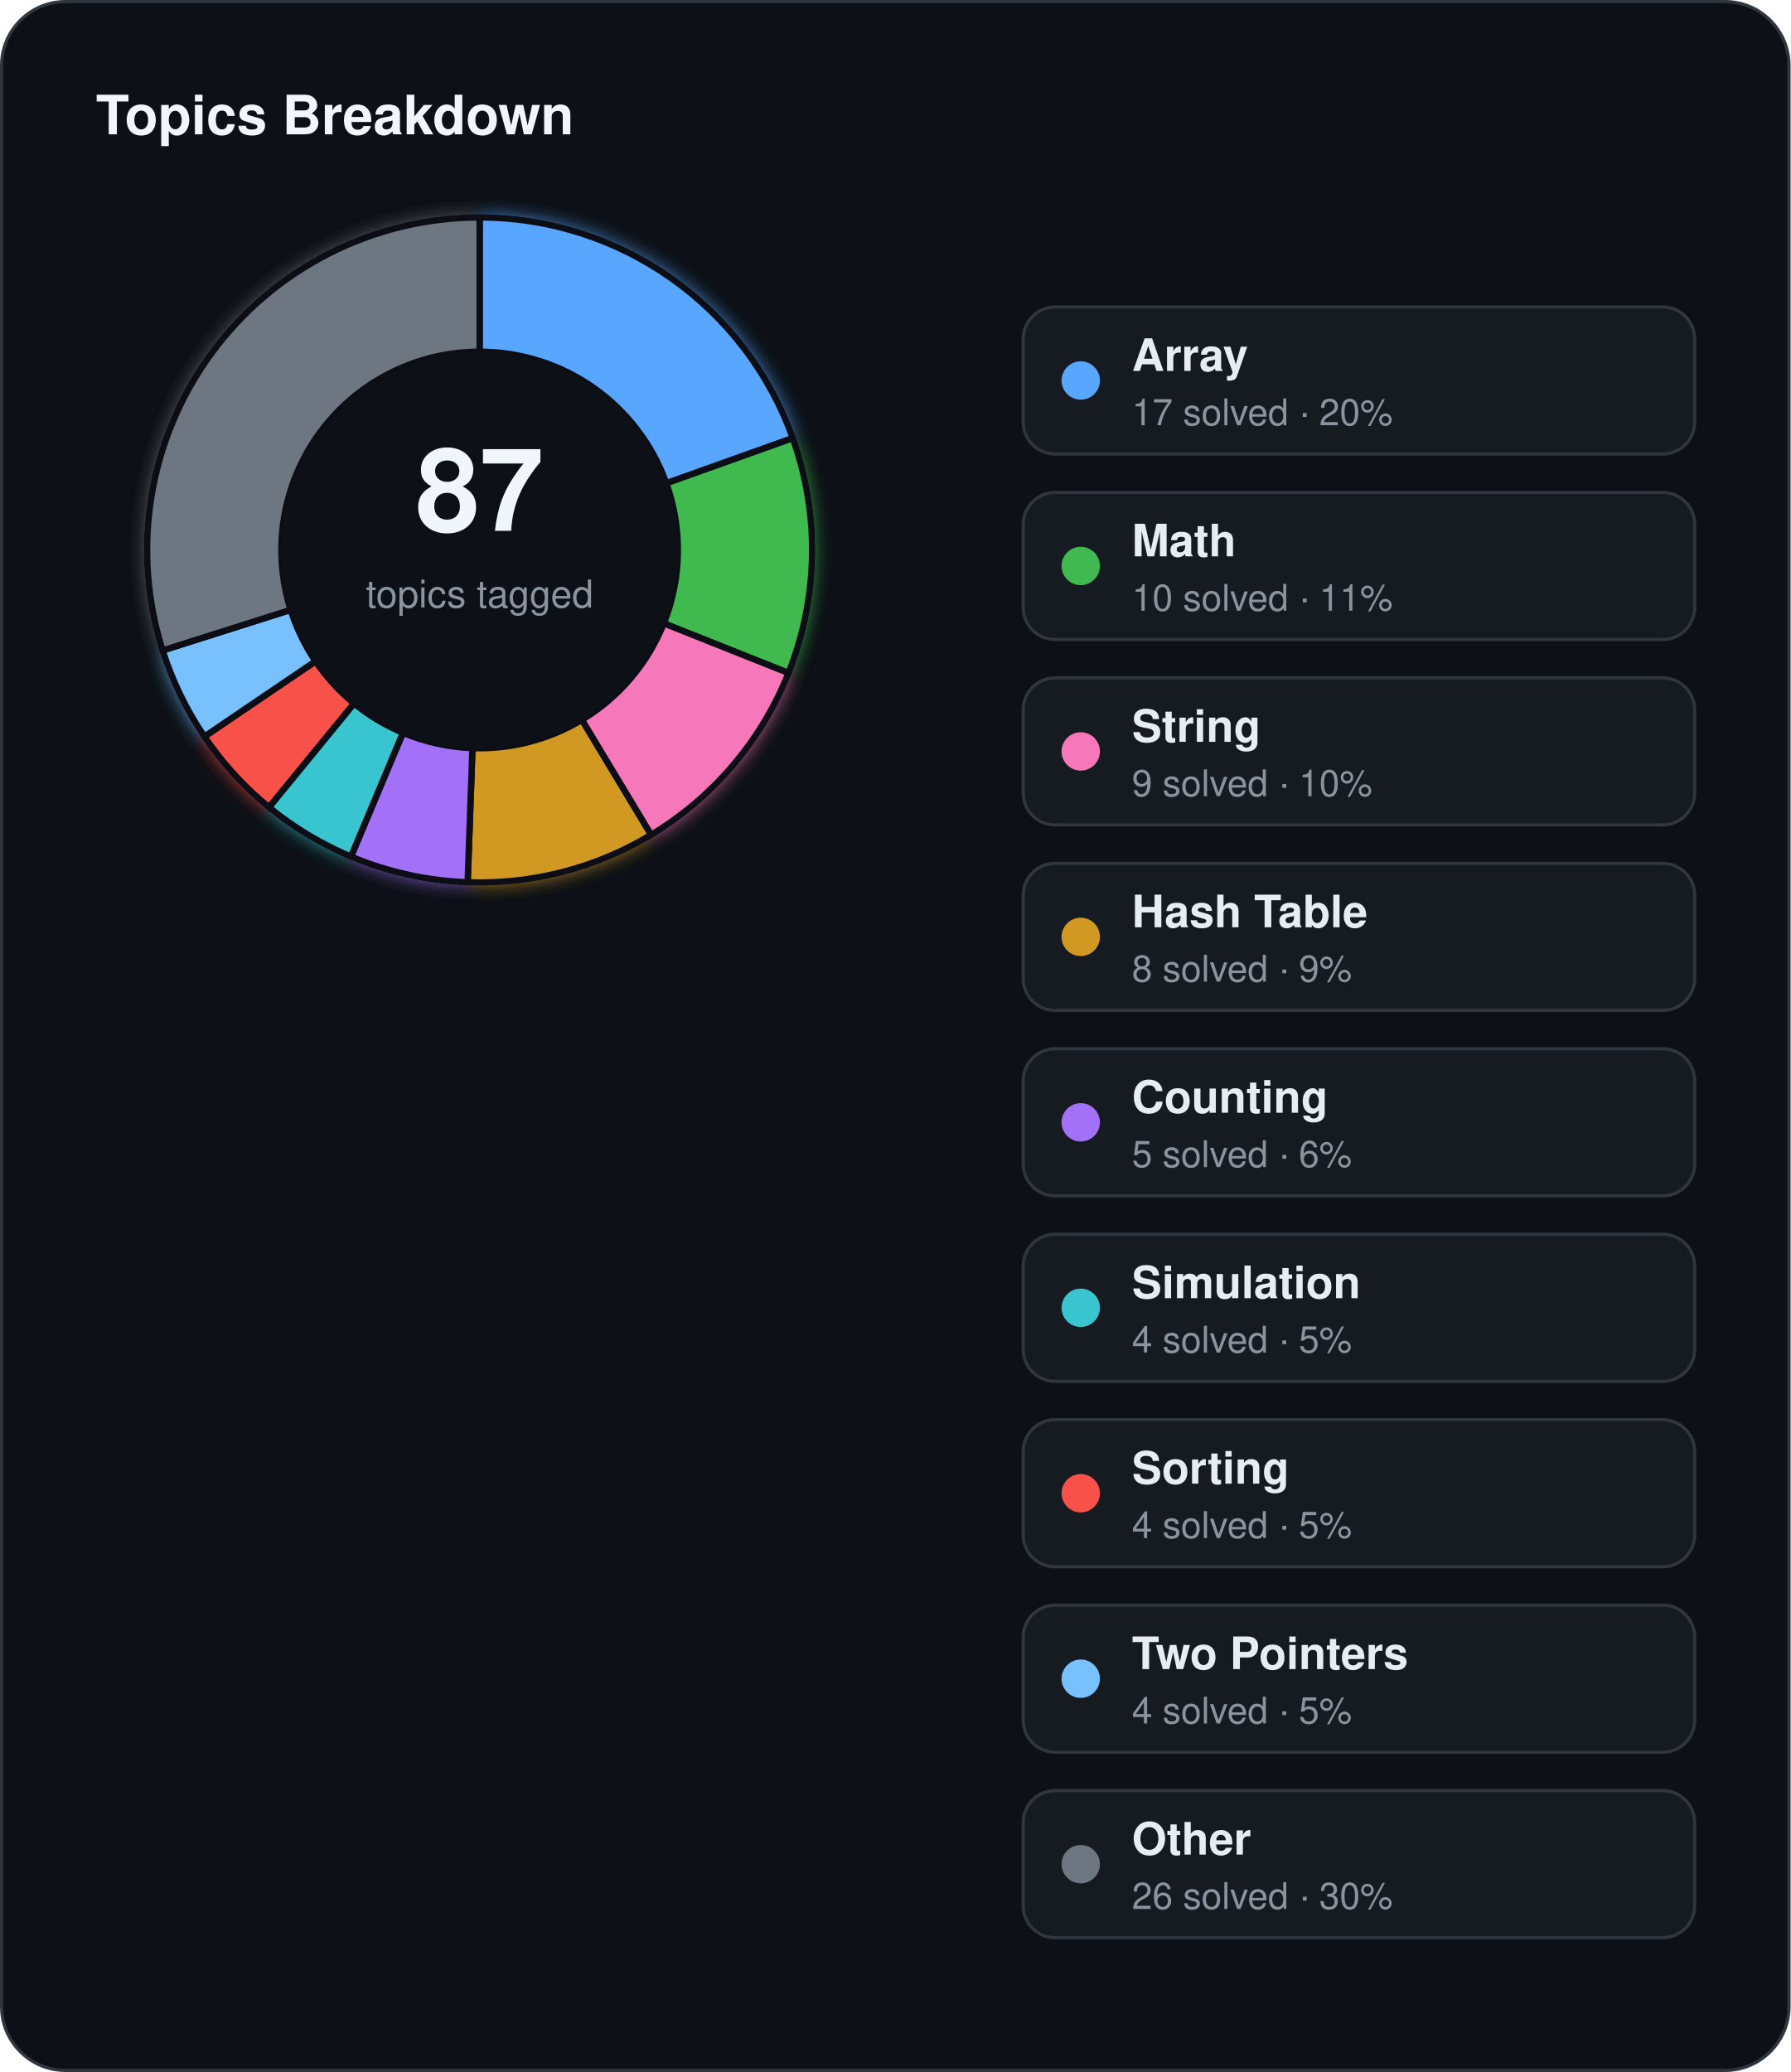
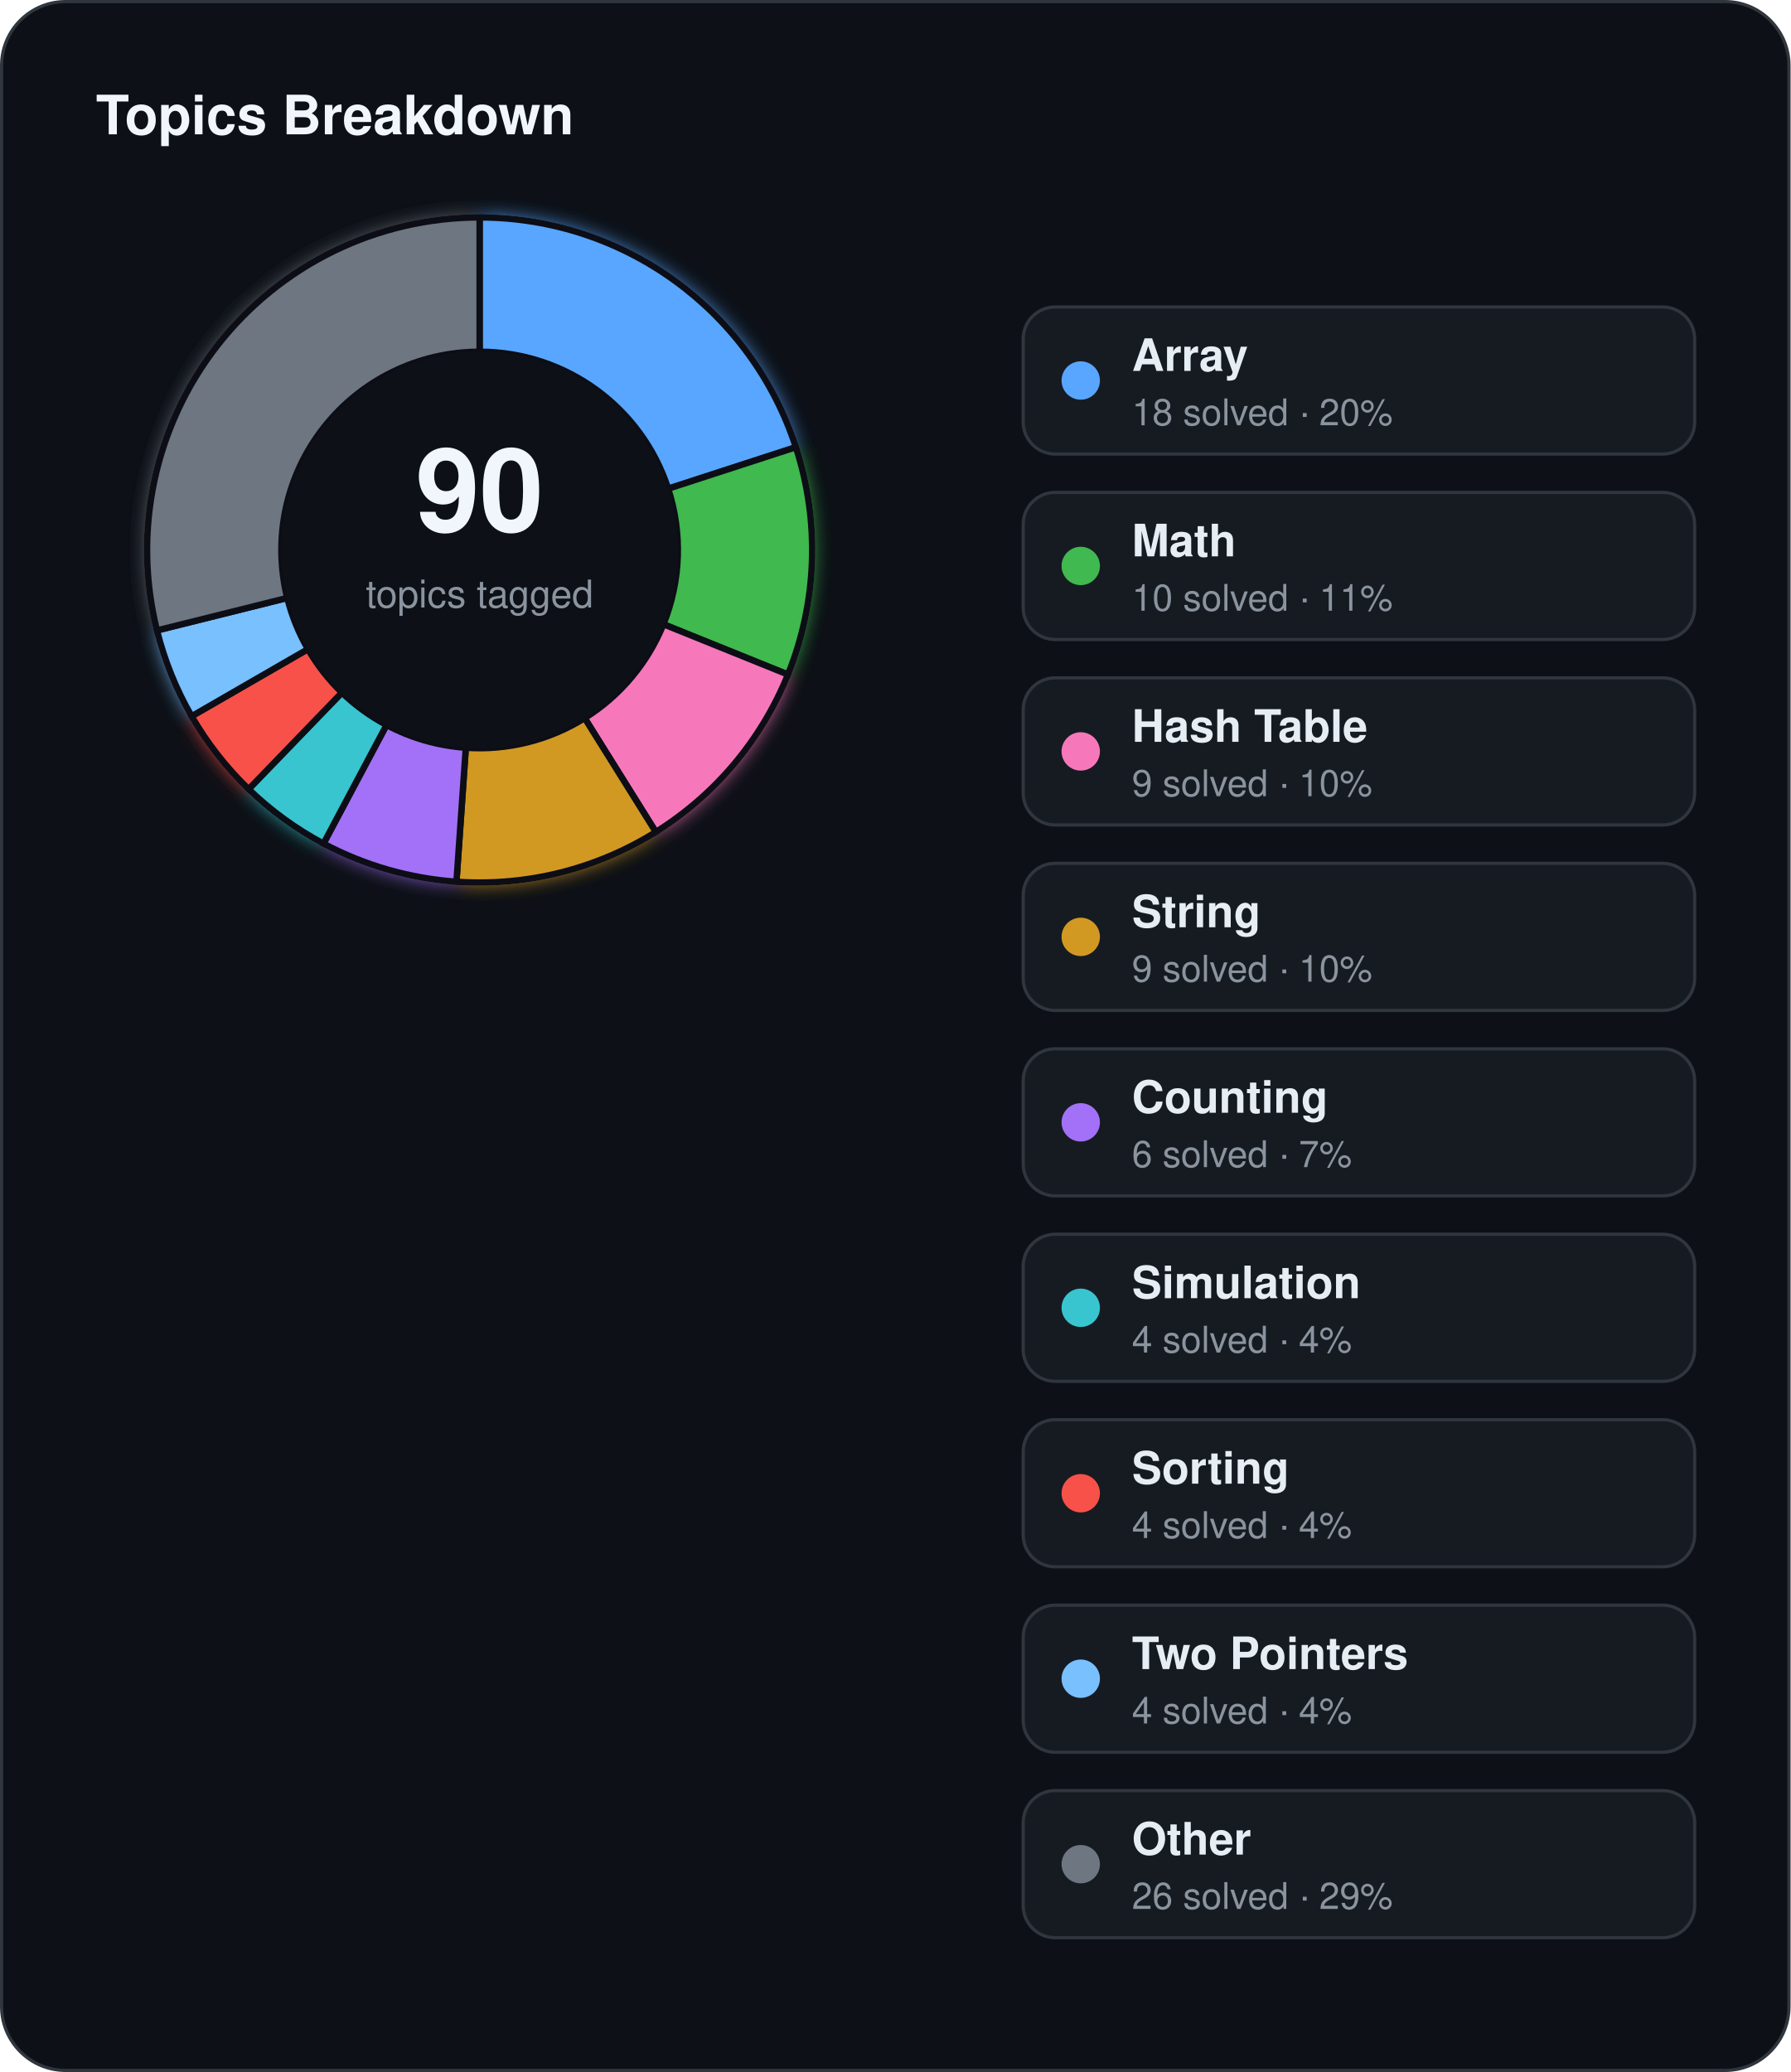
<svg xmlns="http://www.w3.org/2000/svg" width="560" height="648" viewBox="0 0 560 648">
  <defs>
    <filter id="topics-glow" x="-60%" y="-60%" width="220%" height="220%">
      <feGaussianBlur stdDeviation="3" result="blur" />
      <feMerge>
        <feMergeNode in="blur" />
        <feMergeNode in="SourceGraphic" />
      </feMerge>
    </filter>
  </defs>
  <rect x="0.5" y="0.5" width="559" height="647" rx="20" fill="#0d1117" stroke="#30363d" stroke-width="1" />
  <text x="30" y="42" fill="#f0f6fc" font-family="Segoe UI, Helvetica, Arial, sans-serif" font-size="17" font-weight="700">Topics Breakdown</text>
  <g filter="url(#topics-glow)">
-     <path d="M 150.00,68.00 A 104,104 0 0 1 247.94,137.02 L 208.39,151.15 A 62,62 0 0 0 150.00,110.00 Z" fill="#58a6ff" stroke="#0d1117" stroke-width="2" />
-     <path d="M 247.94,137.02 A 104,104 0 0 1 246.61,210.49 L 207.60,194.95 A 62,62 0 0 0 208.39,151.15 Z" fill="#3fb950" stroke="#0d1117" stroke-width="2" />
-     <path d="M 246.61,210.49 A 104,104 0 0 1 203.62,261.11 L 181.96,225.13 A 62,62 0 0 0 207.60,194.95 Z" fill="#f778ba" stroke="#0d1117" stroke-width="2" />
-     <path d="M 203.62,261.11 A 104,104 0 0 1 146.25,275.93 L 147.76,233.96 A 62,62 0 0 0 181.96,225.13 Z" fill="#d29922" stroke="#0d1117" stroke-width="2" />
-     <path d="M 146.25,275.93 A 104,104 0 0 1 109.77,267.90 L 126.02,229.17 A 62,62 0 0 0 147.76,233.96 Z" fill="#a371f7" stroke="#0d1117" stroke-width="2" />
-     <path d="M 109.77,267.90 A 104,104 0 0 1 84.11,252.47 L 110.72,219.97 A 62,62 0 0 0 126.02,229.17 Z" fill="#39c5cf" stroke="#0d1117" stroke-width="2" />
-     <path d="M 84.11,252.47 A 104,104 0 0 1 63.92,230.36 L 98.68,206.79 A 62,62 0 0 0 110.72,219.97 Z" fill="#f85149" stroke="#0d1117" stroke-width="2" />
-     <path d="M 63.92,230.36 A 104,104 0 0 1 50.86,203.42 L 90.90,190.73 A 62,62 0 0 0 98.68,206.79 Z" fill="#79c0ff" stroke="#0d1117" stroke-width="2" />
-     <path d="M 50.86,203.42 A 104,104 0 0 1 150.00,68.00 L 150.00,110.00 A 62,62 0 0 0 90.90,190.73 Z" fill="#6e7681" stroke="#0d1117" stroke-width="2" />
+     <path d="M 150.00,68.00 A 104,104 0 0 1 248.91,139.86 L 208.97,152.84 A 62,62 0 0 0 150.00,110.00 Z" fill="#58a6ff" stroke="#0d1117" stroke-width="2" />
+     <path d="M 248.91,139.86 A 104,104 0 0 1 246.43,210.96 L 207.49,195.23 A 62,62 0 0 0 208.97,152.84 Z" fill="#3fb950" stroke="#0d1117" stroke-width="2" />
+     <path d="M 246.43,210.96 A 104,104 0 0 1 205.11,260.20 L 182.85,224.58 A 62,62 0 0 0 207.49,195.23 Z" fill="#f778ba" stroke="#0d1117" stroke-width="2" />
+     <path d="M 205.11,260.20 A 104,104 0 0 1 142.75,275.75 L 145.68,233.85 A 62,62 0 0 0 182.85,224.58 Z" fill="#d29922" stroke="#0d1117" stroke-width="2" />
+     <path d="M 142.75,275.75 A 104,104 0 0 1 101.17,263.83 L 120.89,226.74 A 62,62 0 0 0 145.68,233.85 Z" fill="#a371f7" stroke="#0d1117" stroke-width="2" />
+     <path d="M 101.17,263.83 A 104,104 0 0 1 77.76,246.81 L 106.93,216.60 A 62,62 0 0 0 120.89,226.74 Z" fill="#39c5cf" stroke="#0d1117" stroke-width="2" />
+     <path d="M 77.76,246.81 A 104,104 0 0 1 59.93,224.00 L 96.31,203.00 A 62,62 0 0 0 106.93,216.60 Z" fill="#f85149" stroke="#0d1117" stroke-width="2" />
+     <path d="M 59.93,224.00 A 104,104 0 0 1 49.09,197.16 L 89.84,187.00 A 62,62 0 0 0 96.31,203.00 Z" fill="#79c0ff" stroke="#0d1117" stroke-width="2" />
+     <path d="M 49.09,197.16 A 104,104 0 0 1 150.00,68.00 L 150.00,110.00 A 62,62 0 0 0 89.84,187.00 Z" fill="#6e7681" stroke="#0d1117" stroke-width="2" />
  </g>
  <circle cx="150" cy="172" r="62" fill="#0d1117" />
-   <text x="150" y="166" text-anchor="middle" fill="#f0f6fc" font-family="Segoe UI, Helvetica, Arial, sans-serif" font-size="36" font-weight="700">87</text>
+   <text x="150" y="166" text-anchor="middle" fill="#f0f6fc" font-family="Segoe UI, Helvetica, Arial, sans-serif" font-size="36" font-weight="700">90</text>
  <text x="150" y="190" text-anchor="middle" fill="#8b949e" font-family="Segoe UI, Helvetica, Arial, sans-serif" font-size="12">topics tagged</text>
  <rect x="320" y="96" width="210" height="46" rx="10" fill="#161b22" stroke="#30363d" stroke-width="1" />
  <circle cx="338" cy="119" r="6" fill="#58a6ff" />
  <text x="354" y="116" fill="#e6edf3" font-family="Segoe UI, Helvetica, Arial, sans-serif" font-size="14" font-weight="600">Array</text>
-   <text x="354" y="133" fill="#8b949e" font-family="Segoe UI, Helvetica, Arial, sans-serif" font-size="11.5">17 solved · 20%</text>
+   <text x="354" y="133" fill="#8b949e" font-family="Segoe UI, Helvetica, Arial, sans-serif" font-size="11.5">18 solved · 20%</text>
  <rect x="320" y="154" width="210" height="46" rx="10" fill="#161b22" stroke="#30363d" stroke-width="1" />
  <circle cx="338" cy="177" r="6" fill="#3fb950" />
  <text x="354" y="174" fill="#e6edf3" font-family="Segoe UI, Helvetica, Arial, sans-serif" font-size="14" font-weight="600">Math</text>
  <text x="354" y="191" fill="#8b949e" font-family="Segoe UI, Helvetica, Arial, sans-serif" font-size="11.5">10 solved · 11%</text>
  <rect x="320" y="212" width="210" height="46" rx="10" fill="#161b22" stroke="#30363d" stroke-width="1" />
  <circle cx="338" cy="235" r="6" fill="#f778ba" />
-   <text x="354" y="232" fill="#e6edf3" font-family="Segoe UI, Helvetica, Arial, sans-serif" font-size="14" font-weight="600">String</text>
+   <text x="354" y="232" fill="#e6edf3" font-family="Segoe UI, Helvetica, Arial, sans-serif" font-size="14" font-weight="600">Hash Table</text>
  <text x="354" y="249" fill="#8b949e" font-family="Segoe UI, Helvetica, Arial, sans-serif" font-size="11.5">9 solved · 10%</text>
  <rect x="320" y="270" width="210" height="46" rx="10" fill="#161b22" stroke="#30363d" stroke-width="1" />
  <circle cx="338" cy="293" r="6" fill="#d29922" />
-   <text x="354" y="290" fill="#e6edf3" font-family="Segoe UI, Helvetica, Arial, sans-serif" font-size="14" font-weight="600">Hash Table</text>
-   <text x="354" y="307" fill="#8b949e" font-family="Segoe UI, Helvetica, Arial, sans-serif" font-size="11.5">8 solved · 9%</text>
+   <text x="354" y="290" fill="#e6edf3" font-family="Segoe UI, Helvetica, Arial, sans-serif" font-size="14" font-weight="600">String</text>
+   <text x="354" y="307" fill="#8b949e" font-family="Segoe UI, Helvetica, Arial, sans-serif" font-size="11.5">9 solved · 10%</text>
  <rect x="320" y="328" width="210" height="46" rx="10" fill="#161b22" stroke="#30363d" stroke-width="1" />
  <circle cx="338" cy="351" r="6" fill="#a371f7" />
  <text x="354" y="348" fill="#e6edf3" font-family="Segoe UI, Helvetica, Arial, sans-serif" font-size="14" font-weight="600">Counting</text>
-   <text x="354" y="365" fill="#8b949e" font-family="Segoe UI, Helvetica, Arial, sans-serif" font-size="11.5">5 solved · 6%</text>
+   <text x="354" y="365" fill="#8b949e" font-family="Segoe UI, Helvetica, Arial, sans-serif" font-size="11.5">6 solved · 7%</text>
  <rect x="320" y="386" width="210" height="46" rx="10" fill="#161b22" stroke="#30363d" stroke-width="1" />
  <circle cx="338" cy="409" r="6" fill="#39c5cf" />
  <text x="354" y="406" fill="#e6edf3" font-family="Segoe UI, Helvetica, Arial, sans-serif" font-size="14" font-weight="600">Simulation</text>
-   <text x="354" y="423" fill="#8b949e" font-family="Segoe UI, Helvetica, Arial, sans-serif" font-size="11.5">4 solved · 5%</text>
+   <text x="354" y="423" fill="#8b949e" font-family="Segoe UI, Helvetica, Arial, sans-serif" font-size="11.5">4 solved · 4%</text>
  <rect x="320" y="444" width="210" height="46" rx="10" fill="#161b22" stroke="#30363d" stroke-width="1" />
  <circle cx="338" cy="467" r="6" fill="#f85149" />
  <text x="354" y="464" fill="#e6edf3" font-family="Segoe UI, Helvetica, Arial, sans-serif" font-size="14" font-weight="600">Sorting</text>
-   <text x="354" y="481" fill="#8b949e" font-family="Segoe UI, Helvetica, Arial, sans-serif" font-size="11.5">4 solved · 5%</text>
+   <text x="354" y="481" fill="#8b949e" font-family="Segoe UI, Helvetica, Arial, sans-serif" font-size="11.5">4 solved · 4%</text>
  <rect x="320" y="502" width="210" height="46" rx="10" fill="#161b22" stroke="#30363d" stroke-width="1" />
  <circle cx="338" cy="525" r="6" fill="#79c0ff" />
  <text x="354" y="522" fill="#e6edf3" font-family="Segoe UI, Helvetica, Arial, sans-serif" font-size="14" font-weight="600">Two Pointers</text>
-   <text x="354" y="539" fill="#8b949e" font-family="Segoe UI, Helvetica, Arial, sans-serif" font-size="11.5">4 solved · 5%</text>
+   <text x="354" y="539" fill="#8b949e" font-family="Segoe UI, Helvetica, Arial, sans-serif" font-size="11.5">4 solved · 4%</text>
  <rect x="320" y="560" width="210" height="46" rx="10" fill="#161b22" stroke="#30363d" stroke-width="1" />
  <circle cx="338" cy="583" r="6" fill="#6e7681" />
  <text x="354" y="580" fill="#e6edf3" font-family="Segoe UI, Helvetica, Arial, sans-serif" font-size="14" font-weight="600">Other</text>
-   <text x="354" y="597" fill="#8b949e" font-family="Segoe UI, Helvetica, Arial, sans-serif" font-size="11.5">26 solved · 30%</text>
+   <text x="354" y="597" fill="#8b949e" font-family="Segoe UI, Helvetica, Arial, sans-serif" font-size="11.5">26 solved · 29%</text>
</svg>
